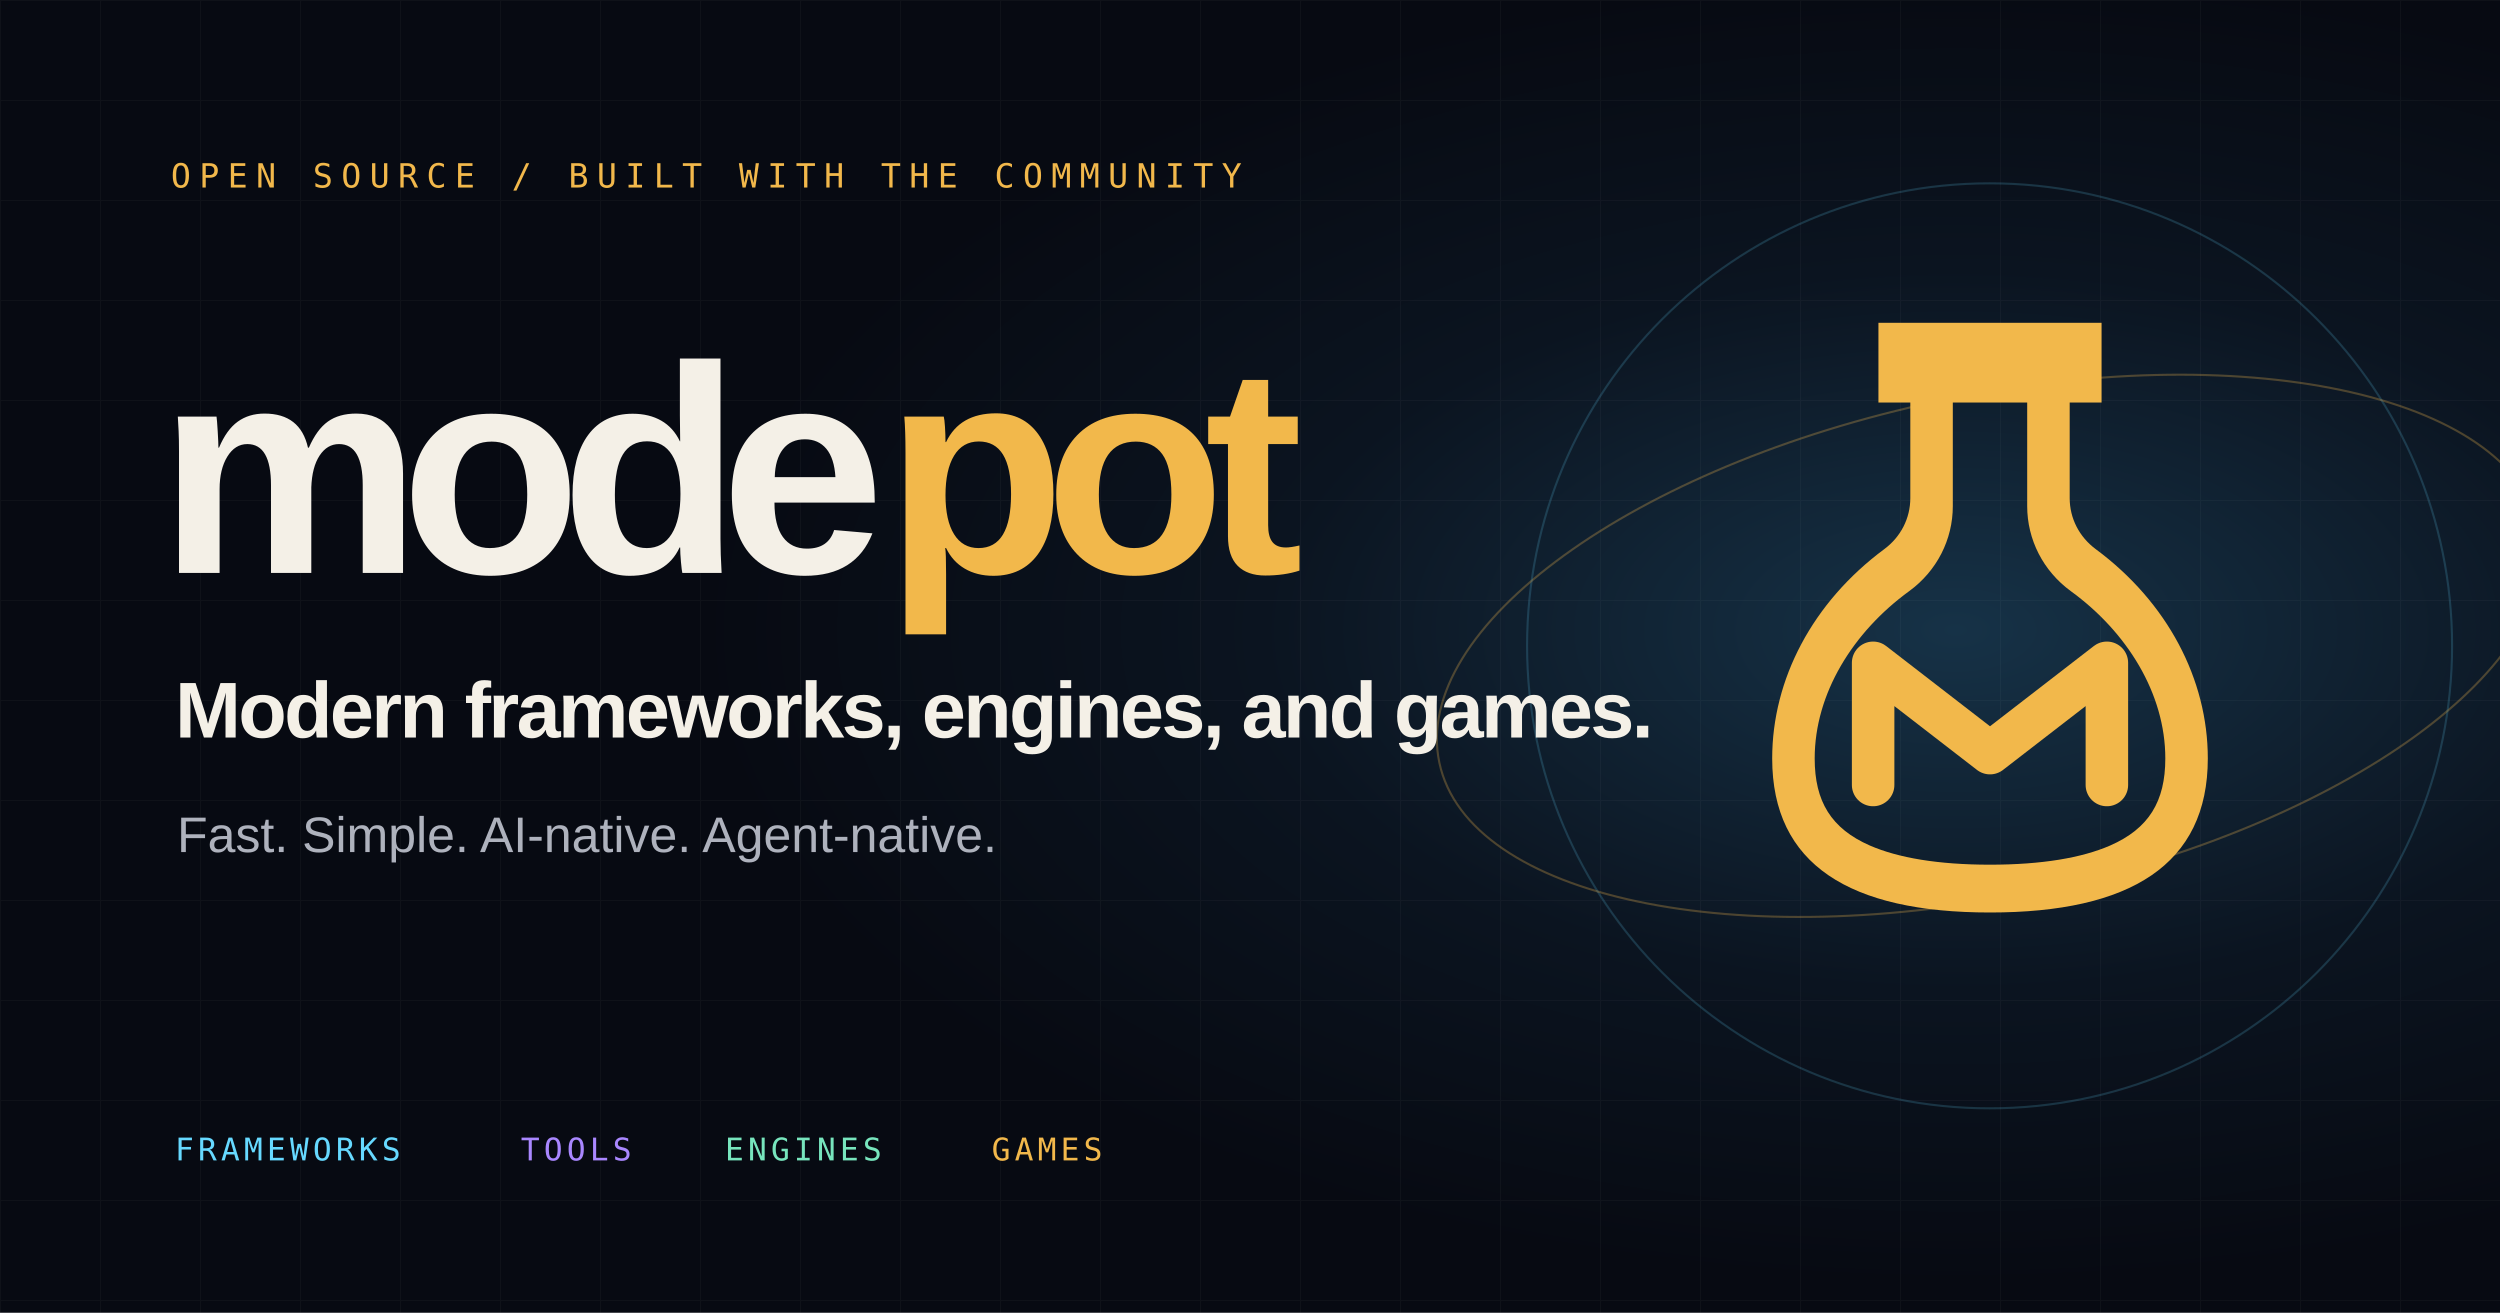
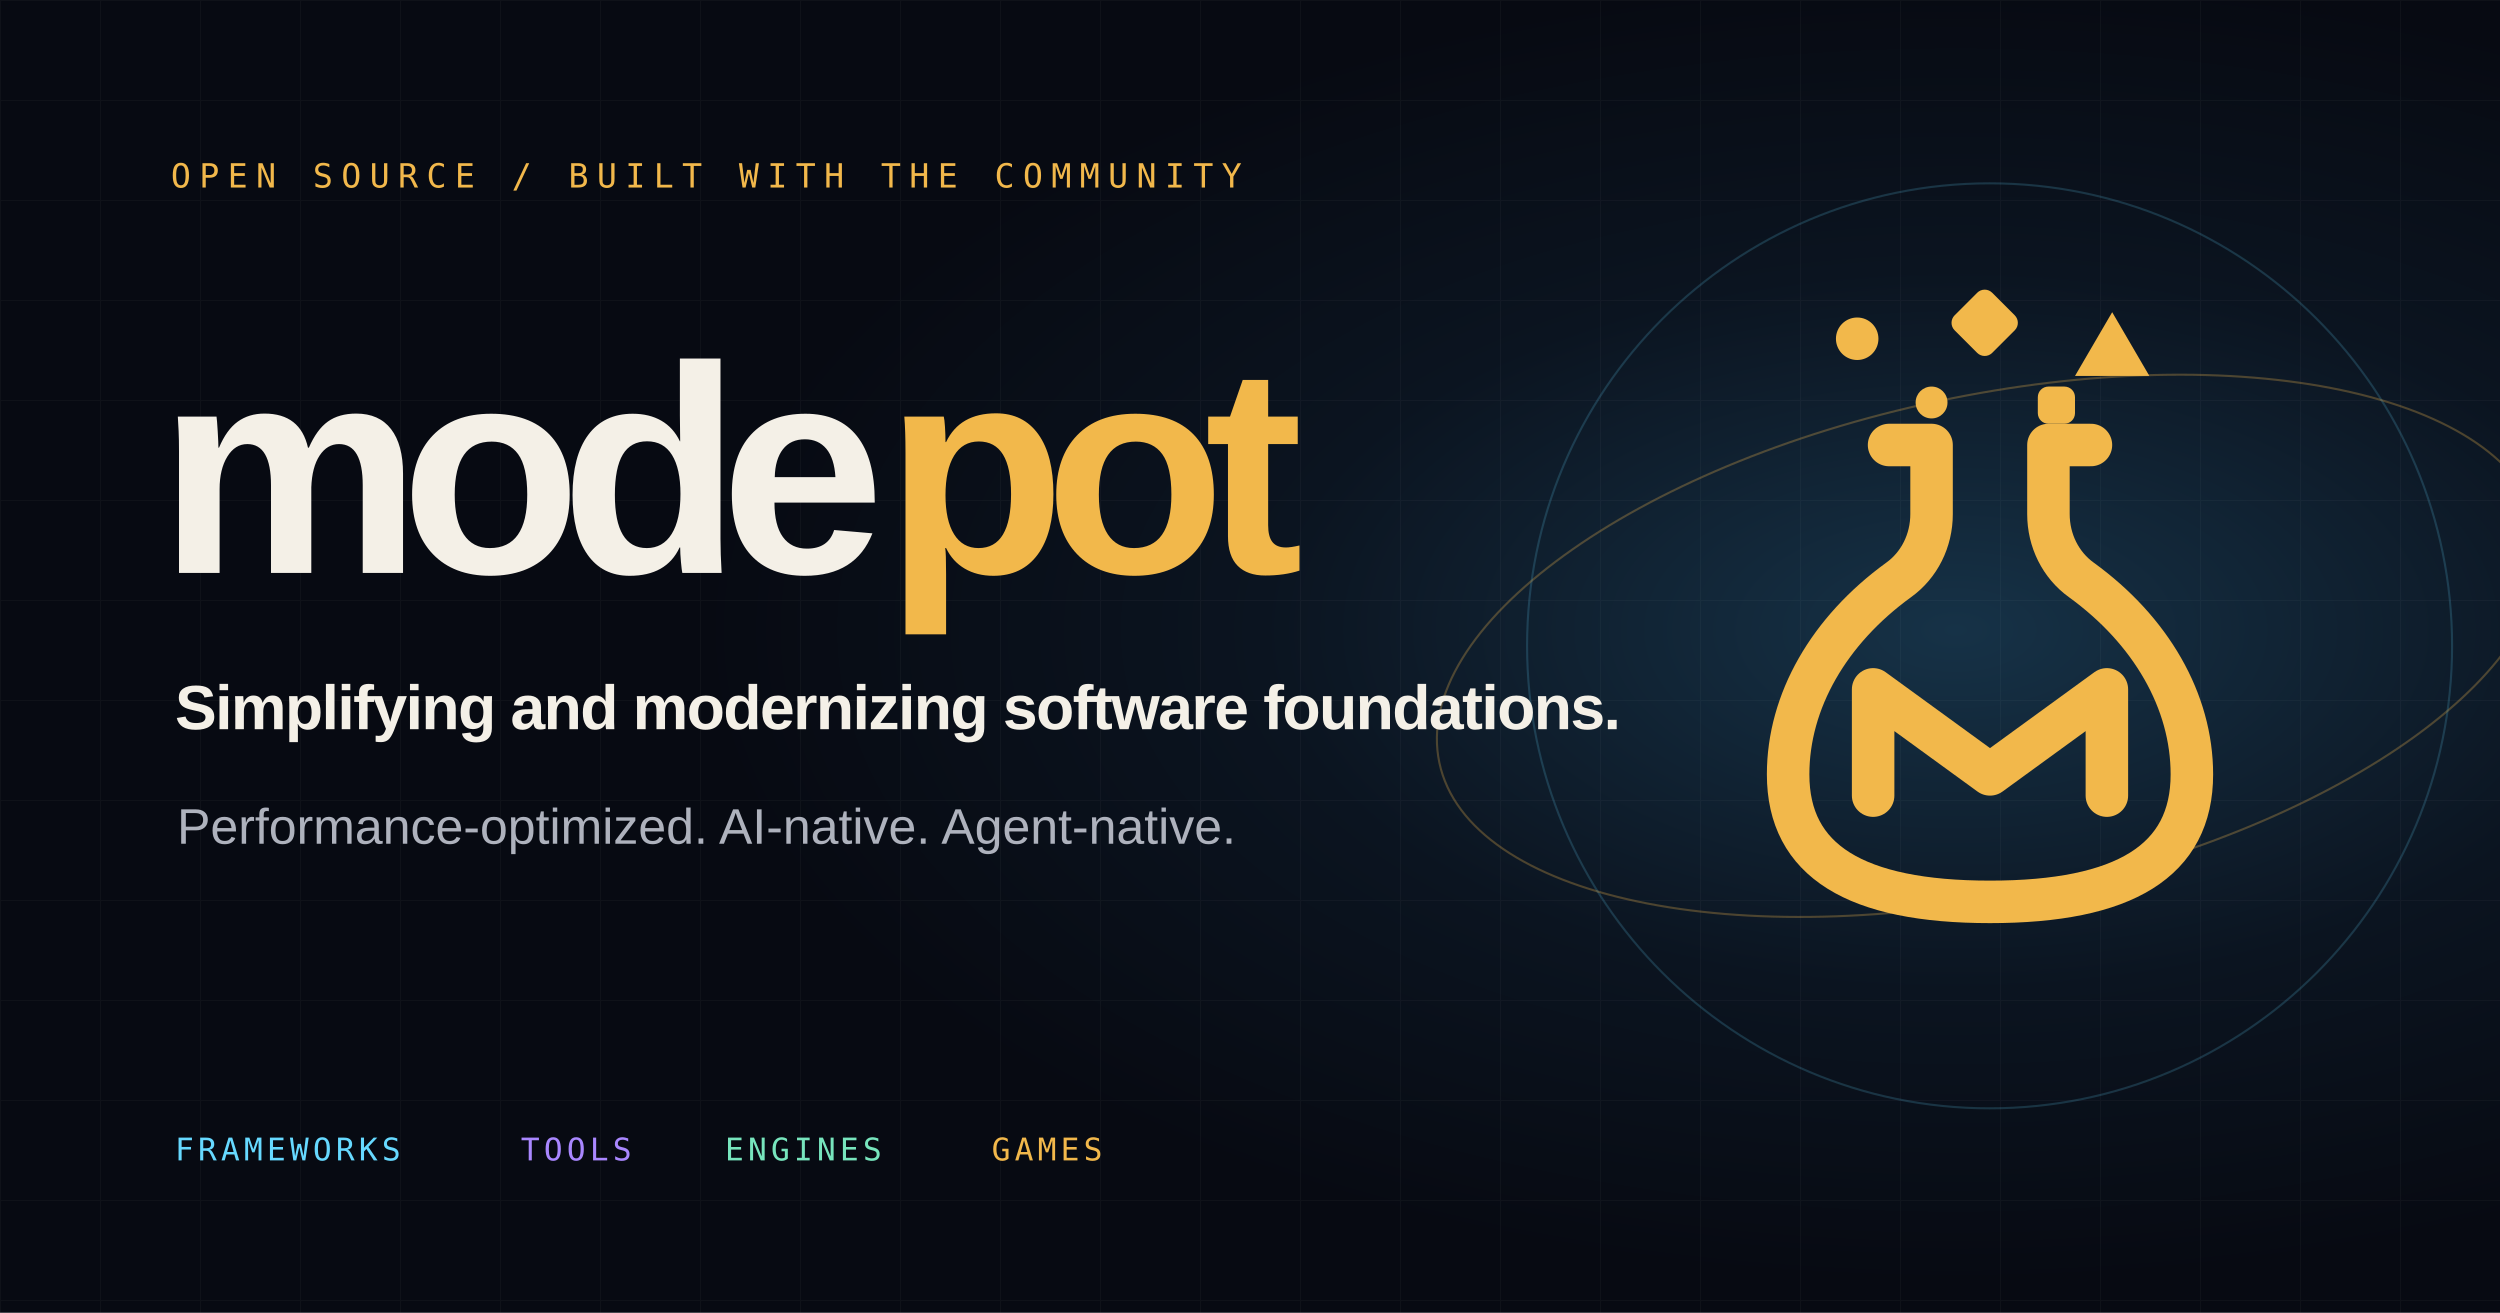
<svg xmlns="http://www.w3.org/2000/svg" width="1200" height="630" viewBox="0 0 1200 630" role="img" aria-labelledby="title desc">
  <defs>
    <radialGradient id="glow" cx="78%" cy="48%" r="50%">
      <stop offset="0" stop-color="#163247" />
      <stop offset=".55" stop-color="#0b1420" />
      <stop offset="1" stop-color="#070a12" />
    </radialGradient>
    <pattern id="grid" width="48" height="48" patternUnits="userSpaceOnUse">
      <path d="M48 0H0V48" fill="none" stroke="#f4f0e7" stroke-opacity=".035" />
    </pattern>
  </defs>
  <rect width="1200" height="630" fill="#070a12" />
  <rect width="1200" height="630" fill="url(#glow)" />
  <rect width="1200" height="630" fill="url(#grid)" />
  <circle cx="955" cy="310" r="222" fill="none" stroke="#66d9ff" stroke-opacity=".18" />
  <ellipse cx="955" cy="310" rx="270" ry="120" fill="none" stroke="#f2b84b" stroke-opacity=".28" transform="rotate(-12 955 310)" />
  <text x="82" y="90" fill="#f2b84b" font-family="IBM Plex Mono, monospace" font-size="16" letter-spacing="4">OPEN SOURCE / BUILT WITH THE COMMUNITY</text>
  <text x="76" y="275" fill="#f4f0e7" font-family="Manrope, Arial, sans-serif" font-size="142" font-weight="750" letter-spacing="-10">mode<tspan fill="#f2b84b">pot</tspan>
  </text>
-   <text x="84" y="354" fill="#f4f0e7" font-family="Manrope, Arial, sans-serif" font-size="38" font-weight="620" letter-spacing="-1.25">Modern frameworks, engines, and games.</text>
-   <text x="85" y="409" fill="#aeb2bd" font-family="Manrope, Arial, sans-serif" font-size="24">Fast. Simple. AI-native. Agent-native.</text>
+   <text x="84" y="350" fill="#f4f0e7" font-family="Manrope, Arial, sans-serif" font-size="30" font-weight="620" letter-spacing="-.75">Simplifying and modernizing software foundations.</text>
+   <text x="85" y="405" fill="#aeb2bd" font-family="Manrope, Arial, sans-serif" font-size="24">Performance-optimized. AI-native. Agent-native.</text>
  <g transform="translate(792 132) scale(2.55)">
-     <path fill="#F2B84B" fill-rule="evenodd" d="M43 9h42v15h-6v18c0 3.8 1.8 7.3 4.9 9.6C97.4 61.6 105 76.1 105 91c0 20-14.6 29-41 29S23 111 23 91c0-14.9 7.6-29.4 21.1-39.4 3.1-2.3 4.9-5.8 4.9-9.6V24h-6V9Zm14 15v19.5c0 6.3-3 12.2-8.2 16C38.2 67.2 31 78.8 31 91c0 8.1 3.1 13.2 10.4 16.4 5.3 2.3 12.8 3.6 22.6 3.6s17.3-1.3 22.6-3.6C93.9 104.2 97 99.1 97 91c0-12.2-7.2-23.8-17.8-31.5-5.2-3.8-8.2-9.7-8.2-16V24H57Z" />
-     <path d="M42 96V73l22 17 22-17v23" fill="none" stroke="#F2B84B" stroke-width="8" stroke-linecap="round" stroke-linejoin="round" />
+     <g fill="#F2B84B">
+       <circle cx="39" cy="12" r="4" />
+       <rect x="58" y="4" width="10" height="10" rx="2" transform="rotate(45 63 9)" />
+       <path d="M87 7l7 12H80z" />
+       <circle cx="53" cy="24" r="3" />
+       <rect x="73" y="21" width="7" height="7" rx="2" />
+     </g>
+     <path d="M45 32h8v13c0 5-2.3 9.6-6.2 12.4C33.7 66.9 26 80.2 26 94c0 16.3 12.7 24 38 24s38-7.7 38-24c0-13.8-7.7-27.1-20.8-36.6C77.3 54.6 75 50 75 45V32h8" fill="none" stroke="#F2B84B" stroke-width="8" stroke-linecap="round" stroke-linejoin="round" />
+     <path d="M42 98V78l22 16 22-16v20" fill="none" stroke="#F2B84B" stroke-width="8" stroke-linecap="round" stroke-linejoin="round" />
  </g>
  <g font-family="IBM Plex Mono, monospace" font-size="15" letter-spacing="2">
    <text x="84" y="557" fill="#66d9ff">FRAMEWORKS</text>
    <text x="250" y="557" fill="#a987ff">TOOLS</text>
    <text x="348" y="557" fill="#77e5bd">ENGINES</text>
    <text x="476" y="557" fill="#f2b84b">GAMES</text>
  </g>
</svg>
